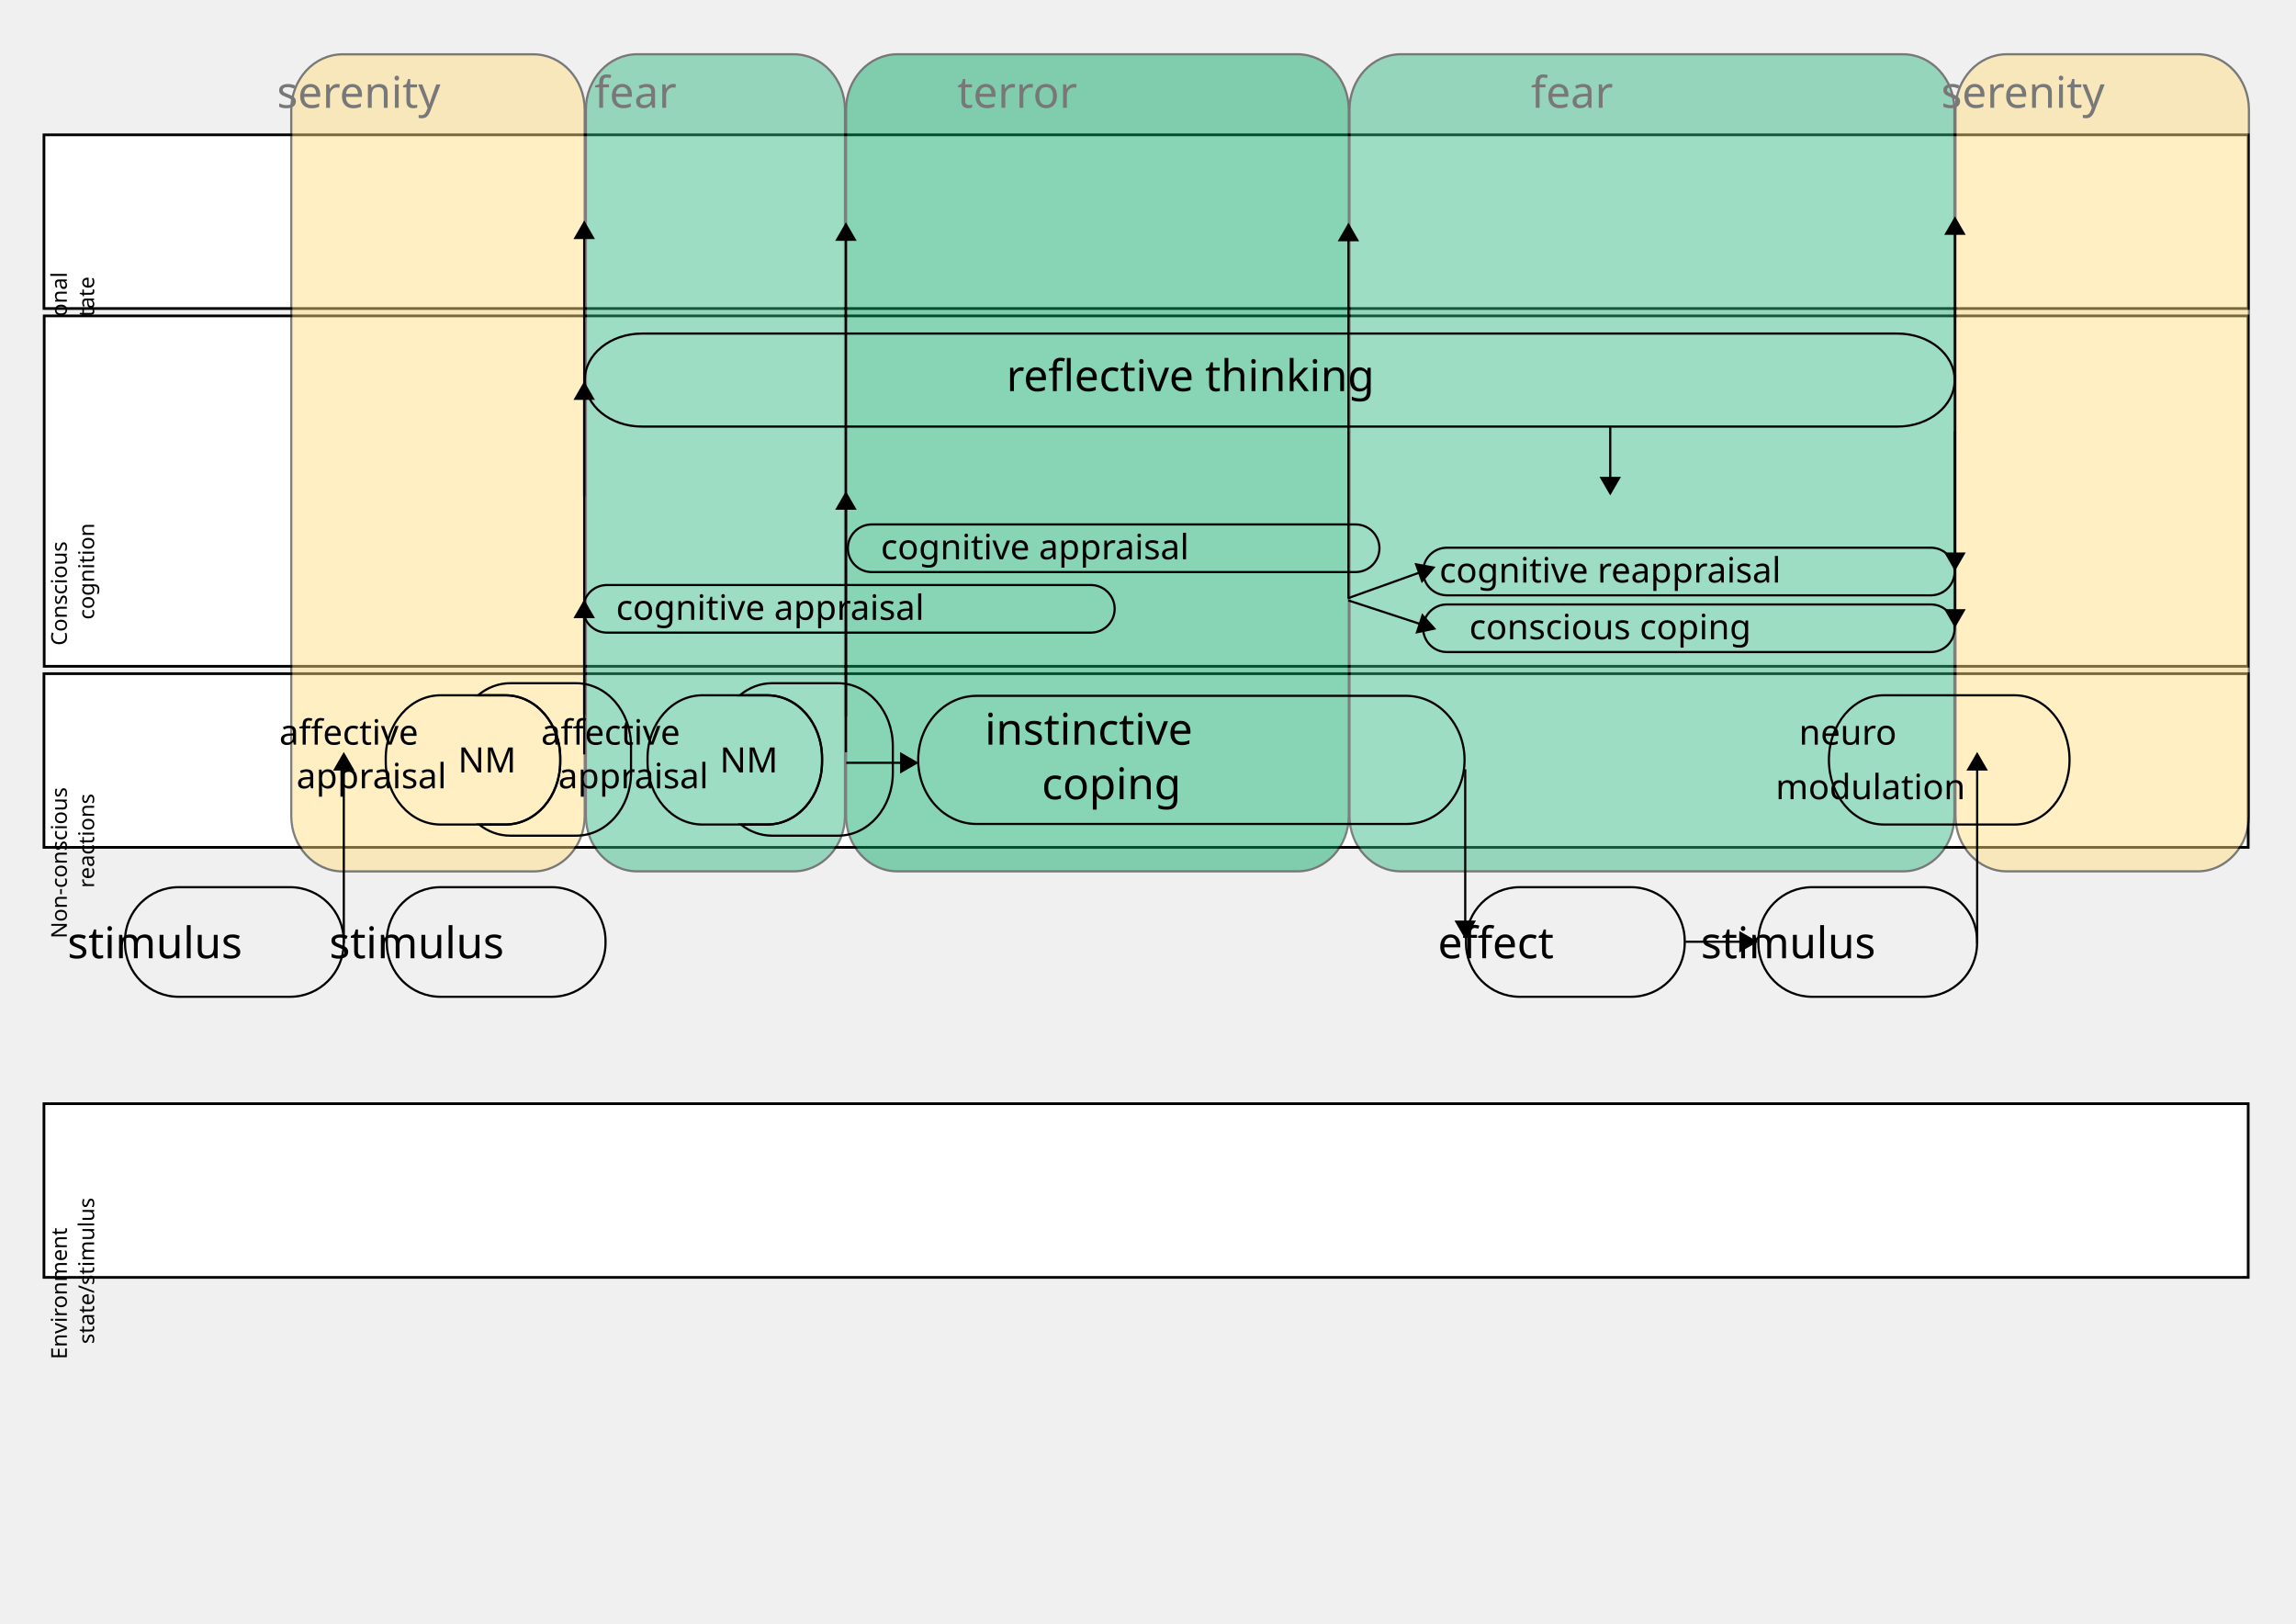
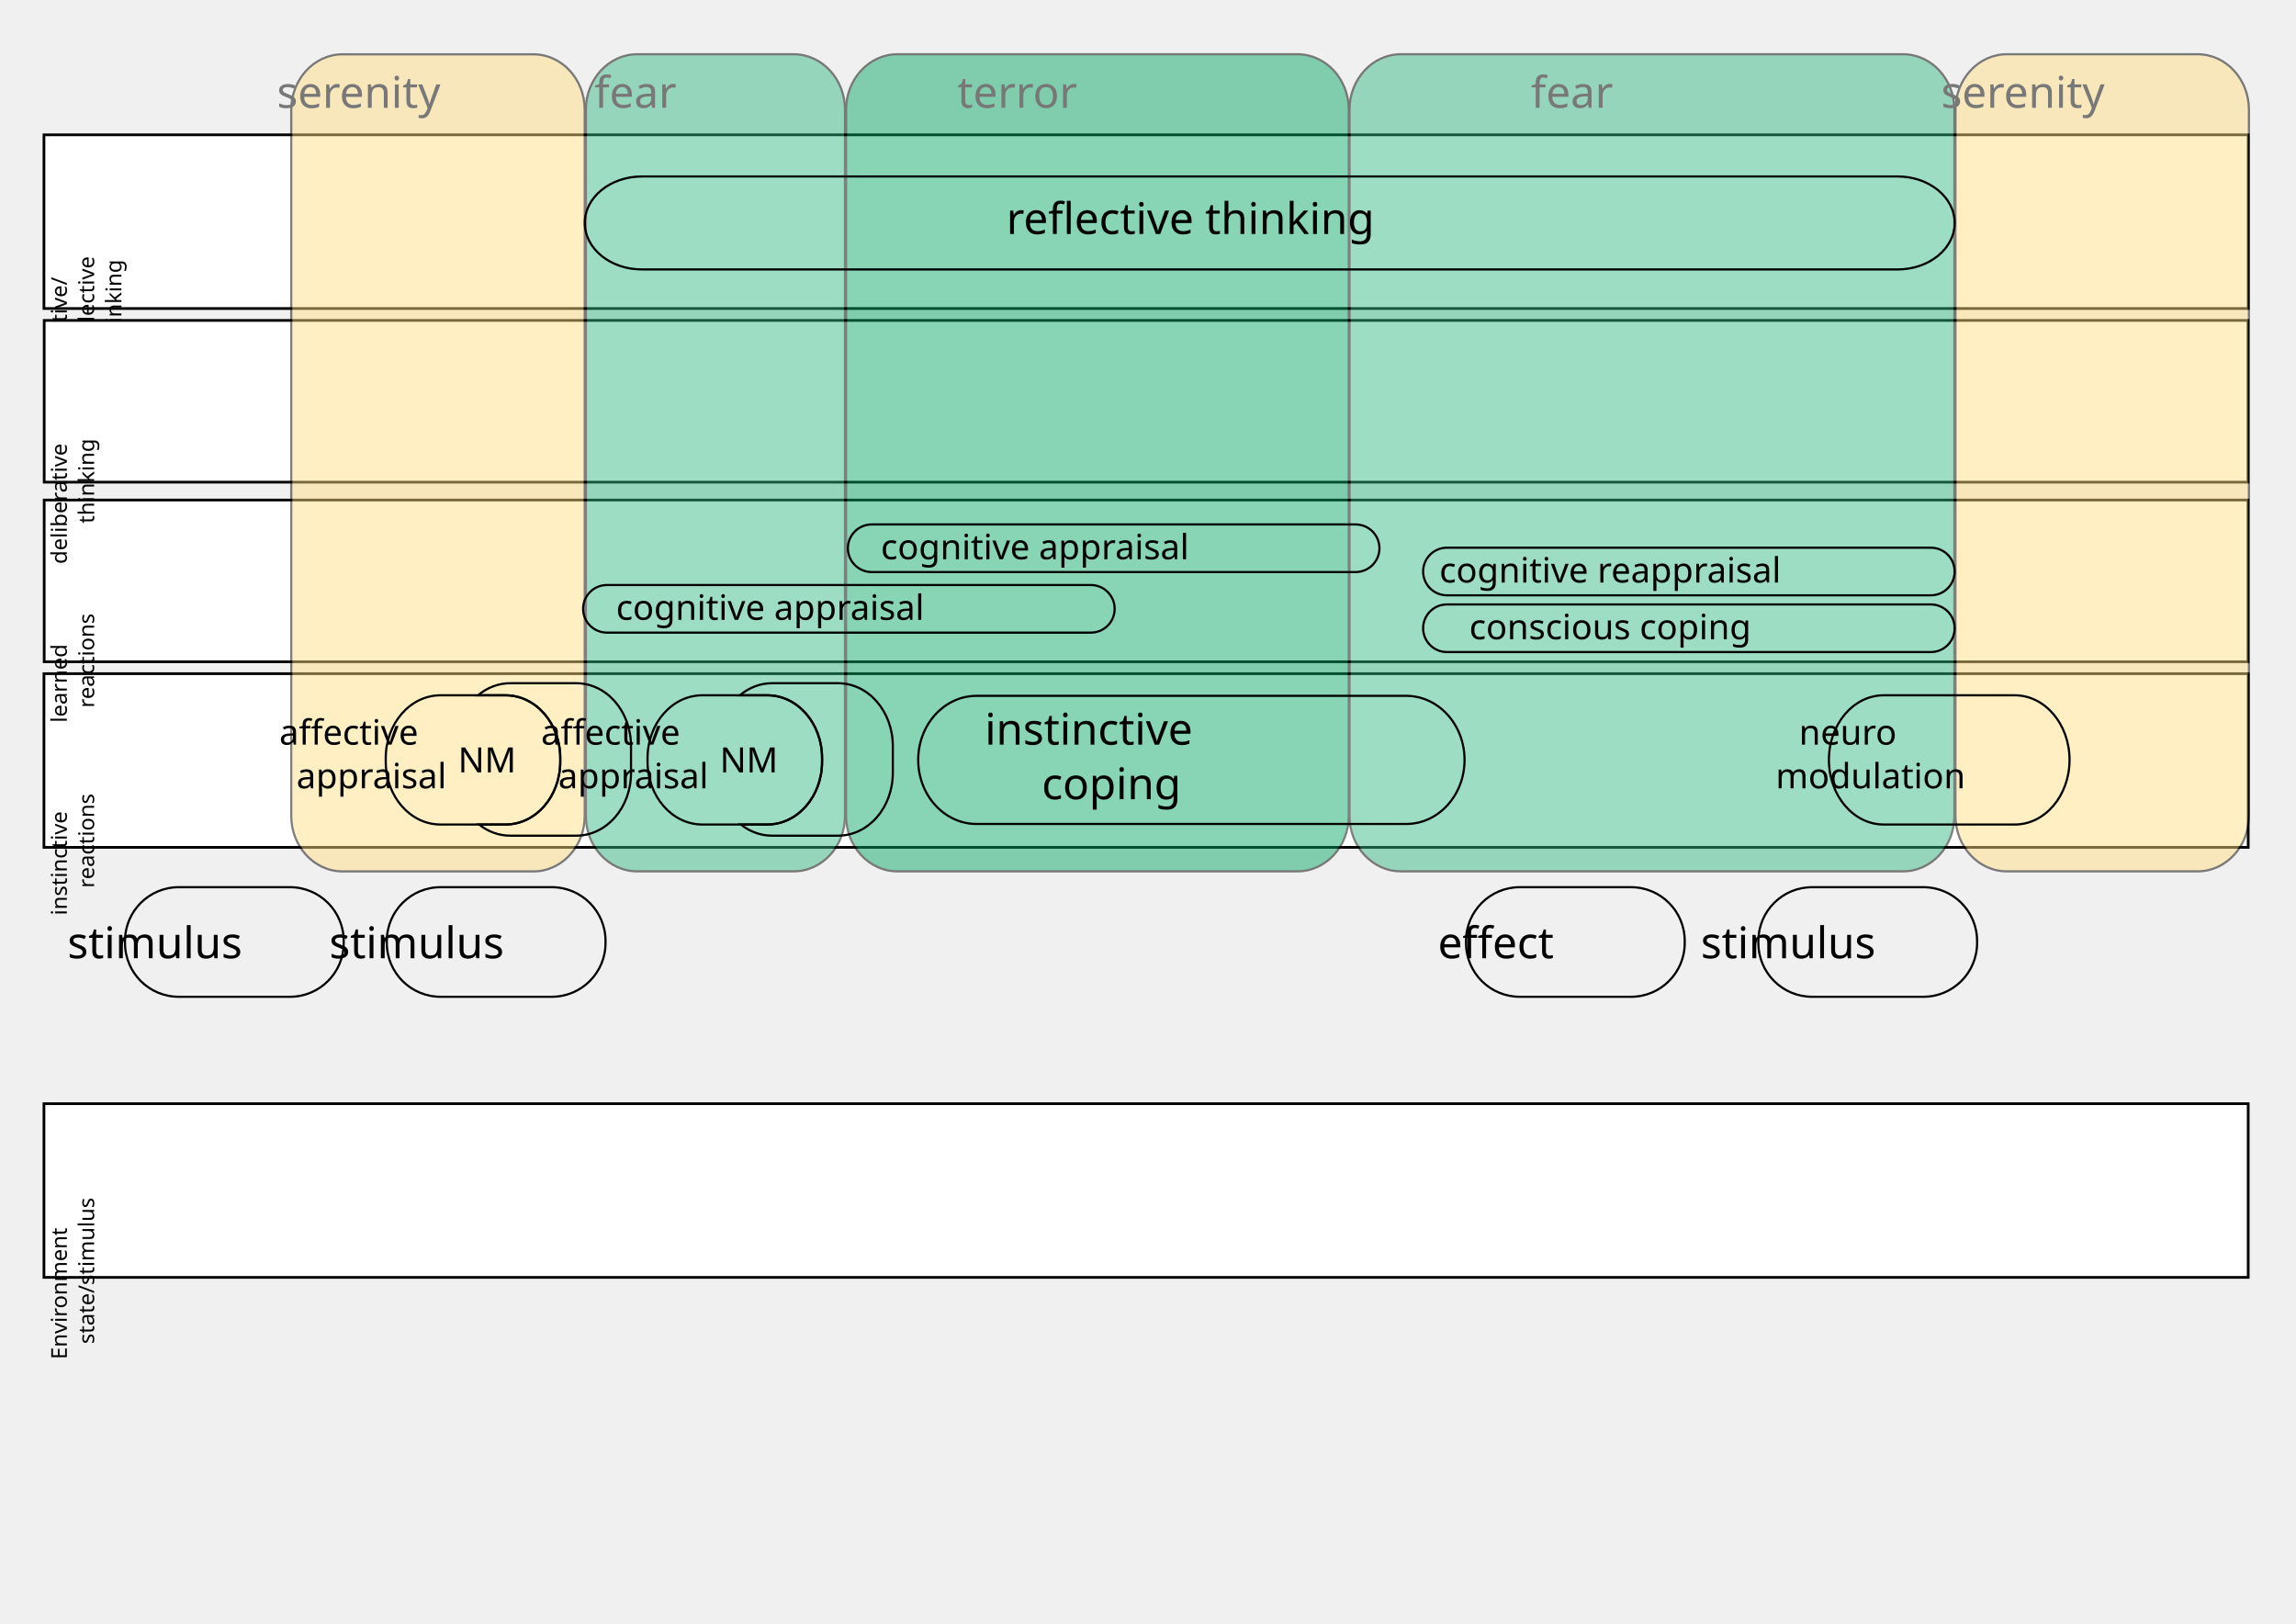
<svg xmlns="http://www.w3.org/2000/svg" xmlns:ns1="http://www.openswatchbook.org/uri/2009/osb" width="1052.362" height="744.094" id="svg2" version="1.1">
  <defs id="defs4">
    <marker orient="auto" refY="0.0" refX="0.0" id="DotL" style="overflow:visible">
      <path id="path5061" d="M -2.5,-1.0 C -2.5,1.76 -4.74,4.0 -7.5,4.0 C -10.26,4.0 -12.5,1.76 -12.5,-1.0 C -12.5,-3.76 -10.26,-6.0 -7.5,-6.0 C -4.74,-6.0 -2.5,-3.76 -2.5,-1.0 z " style="fill-rule:evenodd;stroke:#000000;stroke-width:1.0pt" transform="scale(0.8) translate(7.4, 1)" />
    </marker>
    <marker orient="auto" refY="0.0" refX="0.0" id="TriangleInL" style="overflow:visible">
      <path id="path5133" d="M 5.77,0.0 L -2.88,5.0 L -2.88,-5.0 L 5.77,0.0 z " style="fill-rule:evenodd;stroke:#000000;stroke-width:1.0pt" transform="scale(-0.8)" />
    </marker>
    <marker orient="auto" refY="0.0" refX="0.0" id="TriangleOutL" style="overflow:visible">
      <path id="path4968" d="M 5.77,0.0 L -2.88,5.0 L -2.88,-5.0 L 5.77,0.0 z " style="fill-rule:evenodd;stroke:#000000;stroke-width:1.0pt" transform="scale(0.8)" />
    </marker>
    <marker orient="auto" refY="0.0" refX="0.0" id="Arrow2Mstart" style="overflow:visible">
      <path id="path4725" style="fill-rule:evenodd;stroke-width:0.625;stroke-linejoin:round" d="M 8.719,4.034 L -2.207,0.016 L 8.719,-4.002 C 6.973,-1.63 6.983,1.616 8.719,4.034 z " transform="scale(0.6) translate(0,0)" />
    </marker>
    <linearGradient id="linearGradient3918" ns1:paint="solid">
      <stop style="stop-color:#000000;stop-opacity:1;" offset="0" id="stop3920" />
    </linearGradient>
    <marker orient="auto" refY="0" refX="0" id="Arrow2Mend" style="overflow:visible">
      <path id="path3924" style="fill-rule:evenodd;stroke-width:0.625;stroke-linejoin:round" d="M 8.719,4.034 -2.207,0.016 8.719,-4.002 c -1.745,2.372 -1.735,5.617 -6e-7,8.035 z" transform="scale(-0.6,-0.6)" />
    </marker>
    <marker orient="auto" refY="0" refX="0" id="Arrow1Lend" style="overflow:visible">
      <path id="path3900" d="M 0,0 5,-5 -12.5,0 5,5 0,0 z" style="fill-rule:evenodd;stroke:#000000;stroke-width:1pt" transform="matrix(-0.8,0,0,-0.8,-10,0)" />
    </marker>
    <marker orient="auto" refY="0" refX="0" id="Arrow2Mend-1" style="overflow:visible">
      <path id="path3924-7" style="fill-rule:evenodd;stroke-width:0.625;stroke-linejoin:round" d="M 8.719,4.034 -2.207,0.016 8.719,-4.002 c -1.745,2.372 -1.735,5.617 -6e-7,8.035 z" transform="scale(-0.6,-0.6)" />
    </marker>
    <marker orient="auto" refY="0" refX="0" id="Arrow2Mend-5" style="overflow:visible">
      <path id="path3924-2" style="fill-rule:evenodd;stroke-width:0.625;stroke-linejoin:round" d="M 8.719,4.034 -2.207,0.016 8.719,-4.002 c -1.745,2.372 -1.735,5.617 -6e-7,8.035 z" transform="scale(-0.6,-0.6)" />
    </marker>
  </defs>
  <g transform="translate(0,-308.2677)" style="display:inline" id="g3131">
    <g id="g4045" transform="translate(0,0.9368543)">
      <rect y="616.056" x="20.15" height="79.594" width="1010.303" id="rect3181" style="fill:#ffffff;fill-opacity:1;stroke:#000000;stroke-width:1.24;stroke-miterlimit:4;stroke-opacity:1;stroke-dasharray:none" />
      <text transform="matrix(0,-1,1,0,0,0)" id="text4002" y="30.637" x="-656.234" style="font-size:40px;font-style:normal;font-weight:normal;line-height:125%;letter-spacing:0px;word-spacing:0px;fill:#000000;fill-opacity:1;stroke:none;font-family:Sans" xml:space="preserve">
-         <tspan style="font-size:10px;text-align:center;text-anchor:middle" y="30.637" x="-654.642" id="tspan4004">Non-conscious </tspan>
+         <tspan style="font-size:10px;text-align:center;text-anchor:middle" y="30.637" x="-654.847" id="tspan4004">instinctive </tspan>
        <tspan id="tspan4006" style="font-size:10px;text-align:center;text-anchor:middle" y="43.137" x="-656.234">reactions</tspan>
      </text>
    </g>
    <g id="g4092" transform="translate(0,198)">
      <rect style="fill:#ffffff;fill-opacity:1;stroke:#000000;stroke-width:1.24;stroke-miterlimit:4;stroke-opacity:1;stroke-dasharray:none" id="rect4094" width="1010.303" height="79.594" x="20.15" y="616.056" />
      <text xml:space="preserve" style="font-size:40px;font-style:normal;font-weight:normal;line-height:125%;letter-spacing:0px;word-spacing:0px;fill:#000000;fill-opacity:1;stroke:none;font-family:Sans" x="-656.234" y="30.637" id="text4096" transform="matrix(0,-1,1,0,0,0)">
        <tspan x="-656.234" y="30.637" style="font-size:10px;text-align:center;text-anchor:middle" id="tspan4100">Environment</tspan>
        <tspan x="-656.234" y="43.137" style="font-size:10px;text-align:center;text-anchor:middle" id="tspan4118">state/stimulus</tspan>
      </text>
    </g>
-     <g id="g3139">
+     <g id="g3139" transform="translate(0,7.6293943e-6)">
      <rect style="fill:#ffffff;fill-opacity:1;stroke:#000000;stroke-width:1.239;stroke-miterlimit:4;stroke-opacity:1;stroke-dasharray:none" id="rect4104" width="1010.303" height="79.594" x="20.15" y="370.056" />
      <text xml:space="preserve" style="font-size:40px;font-style:normal;font-weight:normal;line-height:125%;letter-spacing:0px;word-spacing:0px;fill:#000000;fill-opacity:1;stroke:none;font-family:Sans" x="-410.234" y="30.637" id="text4106" transform="matrix(0,-1,1,0,0,0)">
-         <tspan x="-408.642" y="30.637" style="font-size:10px;text-align:center;text-anchor:middle" id="tspan4110">Emotional </tspan>
-         <tspan x="-410.234" y="43.137" style="font-size:10px;text-align:center;text-anchor:middle" id="tspan4114">state</tspan>
-       </text>
-     </g>
-     <g id="g3145">
-       <rect style="fill:#ffffff;fill-opacity:1;stroke:#000000;stroke-width:1.241;stroke-miterlimit:4;stroke-opacity:1;stroke-dasharray:none" id="rect3135" width="1010.093" height="160.581" x="20.255" y="453.031" />
-       <text transform="matrix(0,-1,1,0,0,0)" id="text3126" y="30.637" x="-533.717" style="font-size:40px;font-style:normal;font-weight:normal;line-height:125%;letter-spacing:0px;word-spacing:0px;fill:#000000;fill-opacity:1;stroke:none;font-family:Sans" xml:space="preserve">
-         <tspan id="tspan3128" style="font-size:10px;text-align:center;text-anchor:middle" y="30.637" x="-532.125">Conscious </tspan>
-         <tspan id="tspan3130" style="font-size:10px;text-align:center;text-anchor:middle" y="43.137" x="-533.717">cognition</tspan>
+         <tspan x="-410.234" y="30.637" style="font-size:10px;text-align:center;text-anchor:middle" id="tspan4114">reflictive/</tspan>
+         <tspan x="-410.234" y="43.137" style="font-size:10px;text-align:center;text-anchor:middle" id="tspan3170">self-reflective</tspan>
+         <tspan x="-410.234" y="55.637" style="font-size:10px;text-align:center;text-anchor:middle" id="tspan3172">thinking</tspan>
+       </text>
+     </g>
+     <g id="g3145" transform="translate(0,10.46145)">
+       <rect style="fill:#ffffff;fill-opacity:1;stroke:#000000;stroke-width:1.241;stroke-miterlimit:4;stroke-opacity:1;stroke-dasharray:none" id="rect3135" width="1010.093" height="74.114" x="20.255" y="526.959" />
+       <text transform="matrix(0,-1,1,0,0,0)" id="text3126" y="30.637" x="-564.148" style="font-size:40px;font-style:normal;font-weight:normal;line-height:125%;letter-spacing:0px;word-spacing:0px;fill:#000000;fill-opacity:1;stroke:none;font-family:Sans" xml:space="preserve">
+         <tspan id="tspan3130" style="font-size:10px;text-align:center;text-anchor:middle" y="30.637" x="-564.148">learned</tspan>
+         <tspan style="font-size:10px;text-align:center;text-anchor:middle" y="43.137" x="-564.148" id="tspan3152">reactions</tspan>
+       </text>
+     </g>
+     <g id="g3158" transform="translate(0,-71.85085)">
+       <rect y="526.959" x="20.255" height="74.114" width="1010.093" id="rect3160" style="fill:#ffffff;fill-opacity:1;stroke:#000000;stroke-width:1.241;stroke-miterlimit:4;stroke-opacity:1;stroke-dasharray:none" />
+       <text xml:space="preserve" style="font-size:40px;font-style:normal;font-weight:normal;line-height:125%;letter-spacing:0px;word-spacing:0px;fill:#000000;fill-opacity:1;stroke:none;font-family:Sans" x="-564.148" y="30.637" id="text3162" transform="matrix(0,-1,1,0,0,0)">
+         <tspan x="-564.148" y="30.637" style="font-size:10px;text-align:center;text-anchor:middle" id="tspan3164">deliberative</tspan>
+         <tspan id="tspan3166" x="-564.148" y="43.137" style="font-size:10px;text-align:center;text-anchor:middle">thinking</tspan>
      </text>
    </g>
  </g>
  <g id="layer2" style="opacity:0.5;display:inline">
    <g id="g3978">
      <rect ry="25.431" rx="23.541" y="24.889" x="133.497" height="374.455" width="134.505" id="rect3127" style="fill:#ffdd7f;fill-opacity:0.941;stroke:#000000;stroke-width:1;stroke-miterlimit:4;stroke-opacity:1;stroke-dasharray:none" />
      <text xml:space="preserve" style="font-size:40px;font-style:normal;font-weight:normal;line-height:125%;letter-spacing:0px;word-spacing:0px;fill:#000000;fill-opacity:1;stroke:none;display:inline;font-family:Sans" x="200.798" y="49.414" id="text3968-1">
        <tspan id="tspan3970-7" x="200.798" y="49.414" style="font-size:20px;text-align:center;text-anchor:middle">serenity</tspan>
      </text>
    </g>
    <g id="g3983" transform="translate(135.0352,-0.03053779)">
      <rect style="fill:#2eb67f;fill-opacity:0.941;stroke:#000000;stroke-width:1;stroke-miterlimit:4;stroke-opacity:1;stroke-dasharray:none" id="rect3985" width="118.766" height="374.455" x="133.497" y="24.889" rx="23.541" ry="25.431" />
      <text id="text3987" y="49.414" x="192.66" style="font-size:40px;font-style:normal;font-weight:normal;line-height:125%;letter-spacing:0px;word-spacing:0px;fill:#000000;fill-opacity:1;stroke:none;display:inline;font-family:Sans" xml:space="preserve">
        <tspan style="font-size:20px;text-align:center;text-anchor:middle" y="49.414" x="192.66" id="tspan3989">fear</tspan>
      </text>
    </g>
    <g id="g3991" transform="translate(254.3012,-0.03053779)">
      <rect style="fill:#00a65f;fill-opacity:0.941;stroke:#000000;stroke-width:1;stroke-miterlimit:4;stroke-opacity:1;stroke-dasharray:none" id="rect3993" width="230.405" height="374.455" x="133.497" y="24.889" rx="23.541" ry="25.431" />
      <text id="text3995" y="49.414" x="248.397" style="font-size:40px;font-style:normal;font-weight:normal;line-height:125%;letter-spacing:0px;word-spacing:0px;fill:#000000;fill-opacity:1;stroke:none;display:inline;font-family:Sans" xml:space="preserve">
        <tspan style="font-size:20px;text-align:center;text-anchor:middle" y="49.414" x="248.397" id="tspan3997">terror</tspan>
      </text>
    </g>
    <g transform="translate(485.0352,-0.03053779)" id="g4009">
      <rect ry="25.431" rx="23.541" y="24.889" x="133.497" height="374.455" width="277.248" id="rect4011" style="fill:#2eb67f;fill-opacity:0.941;stroke:#000000;stroke-width:1;stroke-miterlimit:4;stroke-opacity:1;stroke-dasharray:none" />
      <text xml:space="preserve" style="font-size:40px;font-style:normal;font-weight:normal;line-height:125%;letter-spacing:0px;word-spacing:0px;fill:#000000;fill-opacity:1;stroke:none;display:inline;font-family:Sans" x="271.901" y="49.414" id="text4013">
        <tspan id="tspan4015" x="271.901" y="49.414" style="font-size:20px;text-align:center;text-anchor:middle">fear</tspan>
      </text>
    </g>
    <g id="g4017" transform="translate(762.7835,-0.03053779)">
      <rect style="fill:#ffdd7f;fill-opacity:0.941;stroke:#000000;stroke-width:1;stroke-miterlimit:4;stroke-opacity:1;stroke-dasharray:none" id="rect4019" width="134.505" height="374.455" x="133.497" y="24.889" rx="23.541" ry="25.431" />
      <text id="text4021" y="49.414" x="200.798" style="font-size:40px;font-style:normal;font-weight:normal;line-height:125%;letter-spacing:0px;word-spacing:0px;fill:#000000;fill-opacity:1;stroke:none;display:inline;font-family:Sans" xml:space="preserve">
        <tspan style="font-size:20px;text-align:center;text-anchor:middle" y="49.414" x="200.798" id="tspan4023">serenity</tspan>
      </text>
    </g>
  </g>
  <g id="layer3" style="display:inline">
    <text xml:space="preserve" style="font-size:40px;font-style:normal;font-weight:normal;line-height:125%;letter-spacing:0px;word-spacing:0px;fill:#000000;fill-opacity:1;stroke:none;font-family:Sans" x="228.457" y="98.112" id="text3964">
      <tspan id="tspan3966" x="228.457" y="98.112" />
    </text>
    <g id="g3994">
      <rect style="fill:none;stroke:#000000;stroke-width:1;stroke-miterlimit:4;stroke-opacity:1;stroke-dasharray:none" id="rect4041" width="100.237" height="50.221" x="57.3" y="406.572" ry="24.618" rx="24.618" />
      <text id="text3990" y="439.139" x="107.37" style="font-size:40px;font-style:normal;font-weight:normal;line-height:125%;letter-spacing:0px;word-spacing:0px;fill:#000000;fill-opacity:1;stroke:none;font-family:Sans" xml:space="preserve">
        <tspan style="font-size:20px;text-align:center;text-anchor:middle" y="439.139" x="107.37" id="tspan3992">stimulus</tspan>
      </text>
    </g>
    <g id="g4671" transform="translate(120,0)">
      <rect rx="24.618" ry="24.618" y="406.572" x="57.3" height="50.221" width="100.237" id="rect4673" style="fill:none;stroke:#000000;stroke-width:1;stroke-miterlimit:4;stroke-opacity:1;stroke-dasharray:none" />
      <text xml:space="preserve" style="font-size:40px;font-style:normal;font-weight:normal;line-height:125%;letter-spacing:0px;word-spacing:0px;fill:#000000;fill-opacity:1;stroke:none;font-family:Sans" x="107.37" y="439.139" id="text4675">
        <tspan id="tspan4677" x="107.37" y="439.139" style="font-size:20px;text-align:center;text-anchor:middle">stimulus</tspan>
      </text>
    </g>
-     <g transform="translate(0,-96)" id="g4701">
+     <g transform="translate(0,-168)" id="g4701">
      <rect rx="26.175" style="fill:none;stroke:#000000;stroke-width:1;stroke-miterlimit:4;stroke-opacity:1;stroke-dasharray:none" id="rect4703" width="627.883" height="42.612" x="268.032" y="248.867" ry="21.306" />
      <text id="text4705" y="275.231" x="582.017" style="font-size:40px;font-style:normal;font-weight:normal;line-height:125%;letter-spacing:0px;word-spacing:0px;fill:#000000;fill-opacity:1;stroke:none;font-family:Sans" xml:space="preserve">
        <tspan y="275.231" x="582.017" style="font-size:20px;text-align:center;text-anchor:middle" id="tspan4707">reflective thinking</tspan>
      </text>
    </g>
    <g transform="translate(350,4)" id="g4709">
      <rect ry="10.907" y="246.996" x="302.283" height="21.814" width="243.631" id="rect4711" style="fill:none;stroke:#000000;stroke-width:1;stroke-miterlimit:4;stroke-opacity:1;stroke-dasharray:none" rx="10.907" />
      <text xml:space="preserve" style="font-size:40px;font-style:normal;font-weight:normal;line-height:125%;letter-spacing:0px;word-spacing:0px;fill:#000000;fill-opacity:1;stroke:none;font-family:Sans" x="424.416" y="262.957" id="text4713">
        <tspan id="tspan4715" style="font-size:16px;text-align:center;text-anchor:middle" x="424.416" y="262.957">cognitive reappraisal</tspan>
      </text>
    </g>
    <g id="g4748" transform="translate(305.5885,-4)">
      <rect ry="29.362" y="322.881" x="115.261" height="58.724" width="250.421" id="rect4750" style="fill:none;stroke:#000000;stroke-width:1;stroke-miterlimit:4;stroke-opacity:1;stroke-dasharray:none" rx="26.777" />
      <text id="text4752" y="345.26" x="240.228" style="font-size:40px;font-style:normal;font-weight:normal;line-height:125%;letter-spacing:0px;word-spacing:0px;fill:#000000;fill-opacity:1;stroke:none;font-family:Sans" xml:space="preserve">
        <tspan style="font-size:20px;text-align:center;text-anchor:middle" y="345.26" x="240.228" id="tspan4756">instinctive</tspan>
        <tspan style="font-size:20px;text-align:center;text-anchor:middle" y="370.26" x="240.228" id="tspan4760">coping</tspan>
      </text>
    </g>
    <g transform="translate(748.6459,0)" id="g4774">
      <rect style="fill:none;stroke:#000000;stroke-width:1;stroke-miterlimit:4;stroke-opacity:1;stroke-dasharray:none" id="rect4776" width="100.237" height="50.221" x="57.3" y="406.572" ry="24.618" rx="24.618" />
      <text id="text4778" y="439.139" x="107.37" style="font-size:40px;font-style:normal;font-weight:normal;line-height:125%;letter-spacing:0px;word-spacing:0px;fill:#000000;fill-opacity:1;stroke:none;font-family:Sans" xml:space="preserve">
        <tspan style="font-size:20px;text-align:center;text-anchor:middle" y="439.139" x="107.37" id="tspan4780">stimulus</tspan>
      </text>
    </g>
    <g id="g4790" transform="translate(614.6459,0)">
      <rect rx="24.618" ry="24.618" y="406.572" x="57.3" height="50.221" width="100.237" id="rect4792" style="fill:none;stroke:#000000;stroke-width:1;stroke-miterlimit:4;stroke-opacity:1;stroke-dasharray:none" />
      <text xml:space="preserve" style="font-size:40px;font-style:normal;font-weight:normal;line-height:125%;letter-spacing:0px;word-spacing:0px;fill:#000000;fill-opacity:1;stroke:none;font-family:Sans" x="107.37" y="439.139" id="text4794">
        <tspan id="tspan4796" x="107.37" y="439.139" style="font-size:20px;text-align:center;text-anchor:middle">effect</tspan>
      </text>
    </g>
    <g id="g3159" transform="translate(350,30)">
      <rect rx="10.907" style="fill:none;stroke:#000000;stroke-width:1;stroke-miterlimit:4;stroke-opacity:1;stroke-dasharray:none" id="rect3161" width="243.631" height="21.814" x="302.283" y="246.996" ry="10.907" />
      <text id="text3163" y="262.957" x="424.416" style="font-size:40px;font-style:normal;font-weight:normal;line-height:125%;letter-spacing:0px;word-spacing:0px;fill:#000000;fill-opacity:1;stroke:none;font-family:Sans" xml:space="preserve">
        <tspan y="262.957" x="424.416" style="font-size:16px;text-align:center;text-anchor:middle" id="tspan3165">conscious coping</tspan>
      </text>
    </g>
    <g id="g4203" transform="translate(722.2344,-4)">
      <rect ry="29.612" y="322.63" x="116.038" height="59.224" width="110.29" id="rect4205" style="fill:none;stroke:#000000;stroke-width:1;stroke-miterlimit:4;stroke-opacity:1;stroke-dasharray:none" rx="25.111" />
      <text id="text4207" y="345.26" x="171.515" style="font-size:40px;font-style:normal;font-weight:normal;line-height:125%;letter-spacing:0px;word-spacing:0px;fill:#000000;fill-opacity:1;stroke:none;font-family:Sans" xml:space="preserve">
        <tspan style="font-size:16px;text-align:center;text-anchor:middle" y="345.26" x="171.515" id="tspan4209">neuro</tspan>
-         <tspan style="font-size:16px;text-align:center;text-anchor:middle" y="370.26" x="171.515" id="tspan4211">modulation</tspan>
+         <tspan style="font-size:16px;text-align:center;text-anchor:middle" y="365.26" x="171.515" id="tspan4211">modulation</tspan>
      </text>
    </g>
    <g id="g4173">
      <rect rx="25.111" style="fill:none;stroke:#000000;stroke-width:1;stroke-miterlimit:4;stroke-opacity:1;stroke-dasharray:none" id="rect4163" width="79.994" height="59.224" x="296.802" y="318.63" ry="28.793" />
      <g id="g4010" transform="translate(148,0)">
-         <path id="rect4012" transform="translate(-148,0)" d="M 353.906 313.094 C 348.354 313.094 343.242 315.152 339.094 318.625 L 351.688 318.625 C 365.599 318.625 376.781 331.486 376.781 347.438 L 376.781 349.062 C 376.781 365.014 365.599 377.844 351.688 377.844 L 339.562 377.844 C 343.624 381.079 348.565 382.969 353.906 382.969 L 384.094 382.969 C 398.005 382.969 409.219 370.139 409.219 354.188 L 409.219 341.906 C 409.219 325.955 398.005 313.094 384.094 313.094 L 353.906 313.094 z " style="fill:none;stroke:#000000;stroke-width:1;stroke-miterlimit:4;stroke-opacity:1;stroke-dasharray:none" />
+         <path id="rect4012" transform="translate(-148,0)" d="m 353.906,313.094 c -5.552,0 -10.664,2.059 -14.812,5.531 l 12.594,0 c 13.911,0 25.094,12.861 25.094,28.812 l 0,1.625 c 0,15.952 -11.182,28.781 -25.094,28.781 l -12.125,0 c 4.061,3.235 9.003,5.125 14.344,5.125 l 30.188,0 c 13.911,0 25.125,-12.83 25.125,-28.781 l 0,-12.281 c 0,-15.952 -11.214,-28.812 -25.125,-28.812 l -30.188,0 z" style="fill:none;stroke:#000000;stroke-width:1;stroke-miterlimit:4;stroke-opacity:1;stroke-dasharray:none" />
        <text xml:space="preserve" style="font-size:40px;font-style:normal;font-weight:normal;line-height:125%;letter-spacing:0px;word-spacing:0px;fill:#000000;fill-opacity:1;stroke:none;font-family:Sans" x="242.069" y="353.969" id="text4014">
          <tspan id="tspan4016" x="242.069" y="353.969" style="font-size:16px;text-align:center;text-anchor:middle">NM</tspan>
        </text>
        <text id="text4020" y="341.26" x="189.076" style="font-size:40px;font-style:normal;font-weight:normal;line-height:125%;letter-spacing:0px;word-spacing:0px;fill:#000000;fill-opacity:1;stroke:none;font-family:Sans" xml:space="preserve">
          <tspan style="font-size:16px;text-align:center;text-anchor:middle" y="341.26" x="189.076" id="tspan4022">affective</tspan>
          <tspan style="font-size:16px;text-align:center;text-anchor:middle" y="361.26" x="189.076" id="tspan4024">appraisal</tspan>
        </text>
      </g>
    </g>
    <g id="g4026" transform="translate(-35.01595,21.10099)">
      <rect rx="10.907" style="fill:none;stroke:#000000;stroke-width:1;stroke-miterlimit:4;stroke-opacity:1;stroke-dasharray:none" id="rect4028" width="243.631" height="21.814" x="302.283" y="246.996" ry="10.907" />
      <text id="text4030" y="262.957" x="424.416" style="font-size:40px;font-style:normal;font-weight:normal;line-height:125%;letter-spacing:0px;word-spacing:0px;fill:#000000;fill-opacity:1;stroke:none;font-family:Sans" xml:space="preserve">
        <tspan y="262.957" x="424.416" style="font-size:16px;text-align:center;text-anchor:middle" id="tspan4032">cognitive appraisal</tspan>
      </text>
    </g>
    <g id="g4034" transform="translate(86.3425,-6.658424)">
      <rect rx="10.907" style="fill:none;stroke:#000000;stroke-width:1;stroke-miterlimit:4;stroke-opacity:1;stroke-dasharray:none" id="rect4036" width="243.631" height="21.814" x="302.283" y="246.996" ry="10.907" />
      <text id="text4038" y="262.957" x="424.416" style="font-size:40px;font-style:normal;font-weight:normal;line-height:125%;letter-spacing:0px;word-spacing:0px;fill:#000000;fill-opacity:1;stroke:none;font-family:Sans" xml:space="preserve">
        <tspan y="262.957" x="424.416" style="font-size:16px;text-align:center;text-anchor:middle" id="tspan4040">cognitive appraisal</tspan>
      </text>
    </g>
    <g id="g4183" transform="translate(-120,0)">
      <rect ry="28.793" y="318.63" x="296.802" height="59.224" width="79.994" id="rect4185" style="fill:none;stroke:#000000;stroke-width:1;stroke-miterlimit:4;stroke-opacity:1;stroke-dasharray:none" rx="25.111" />
      <g transform="translate(148,0)" id="g4187">
        <path style="fill:none;stroke:#000000;stroke-width:1;stroke-miterlimit:4;stroke-opacity:1;stroke-dasharray:none" d="m 353.906,313.094 c -5.552,0 -10.664,2.059 -14.812,5.531 l 12.594,0 c 13.911,0 25.094,12.861 25.094,28.812 l 0,1.625 c 0,15.952 -11.182,28.781 -25.094,28.781 l -12.125,0 c 4.061,3.235 9.003,5.125 14.344,5.125 l 30.188,0 c 13.911,0 25.125,-12.83 25.125,-28.781 l 0,-12.281 c 0,-15.952 -11.214,-28.812 -25.125,-28.812 l -30.188,0 z" transform="translate(-148,0)" id="path4189" />
        <text id="text4191" y="353.969" x="242.069" style="font-size:40px;font-style:normal;font-weight:normal;line-height:125%;letter-spacing:0px;word-spacing:0px;fill:#000000;fill-opacity:1;stroke:none;font-family:Sans" xml:space="preserve">
          <tspan style="font-size:16px;text-align:center;text-anchor:middle" y="353.969" x="242.069" id="tspan4193">NM</tspan>
        </text>
        <text xml:space="preserve" style="font-size:40px;font-style:normal;font-weight:normal;line-height:125%;letter-spacing:0px;word-spacing:0px;fill:#000000;fill-opacity:1;stroke:none;font-family:Sans" x="189.076" y="341.26" id="text4195">
          <tspan id="tspan4197" x="189.076" y="341.26" style="font-size:16px;text-align:center;text-anchor:middle">affective</tspan>
          <tspan id="tspan4199" x="189.076" y="361.26" style="font-size:16px;text-align:center;text-anchor:middle">appraisal</tspan>
        </text>
      </g>
    </g>
  </g>
-   <g id="layer1" style="display:inline">
+   <g id="layer1" style="display:none">
    <path style="fill:none;stroke:#000000;stroke-width:1;stroke-linecap:butt;stroke-linejoin:miter;stroke-miterlimit:4;stroke-opacity:1;stroke-dasharray:none;marker-end:url(#TriangleOutL);display:inline" d="m 157.582,432.208 0,-81.929" id="path4126" />
    <g style="display:inline" id="g4428">
      <path style="fill:none;stroke:#000000;stroke-width:1;stroke-linecap:butt;stroke-linejoin:miter;stroke-miterlimit:4;stroke-opacity:1;stroke-dasharray:none;marker-end:url(#TriangleOutL);display:inline" d="m 267.77,327.512 0,-47.087" id="path4317" />
      <path id="path3164" d="m 267.77,345.721 0,-239.014" style="fill:none;stroke:#000000;stroke-width:1;stroke-linecap:butt;stroke-linejoin:miter;stroke-miterlimit:4;stroke-opacity:1;stroke-dasharray:none;marker-end:url(#TriangleOutL);display:inline" />
      <path id="path3125" d="m 267.77,227.512 0,-47.087" style="fill:none;stroke:#000000;stroke-width:1;stroke-linecap:butt;stroke-linejoin:miter;stroke-miterlimit:4;stroke-opacity:1;stroke-dasharray:none;marker-end:url(#TriangleOutL);display:inline" />
    </g>
    <path style="fill:none;stroke:#000000;stroke-width:1;stroke-linecap:butt;stroke-linejoin:miter;stroke-miterlimit:4;stroke-opacity:1;stroke-dasharray:none;marker-end:url(#TriangleOutL);display:inline" d="m 618.049,274.179 0,-166.436" id="path4728" />
    <g transform="translate(759.9562,0.8549024)" id="g4784" style="display:inline">
      <path style="fill:none;stroke:#000000;stroke-width:1;stroke-linecap:butt;stroke-linejoin:miter;stroke-miterlimit:4;stroke-opacity:1;stroke-dasharray:none;marker-end:url(#TriangleOutL);display:inline" d="m -372.23,327.525 0,-97.615" id="path4786" />
      <path id="path4788" d="m -372.23,343.856 0,-237.188" style="fill:none;stroke:#000000;stroke-width:1;stroke-linecap:butt;stroke-linejoin:miter;stroke-miterlimit:4;stroke-opacity:1;stroke-dasharray:none;marker-end:url(#TriangleOutL);display:inline" />
    </g>
    <path id="path4800" d="m 896.049,173.756 0,-68.962" style="fill:none;stroke:#000000;stroke-width:1;stroke-linecap:butt;stroke-linejoin:miter;stroke-miterlimit:4;stroke-opacity:1;stroke-dasharray:none;marker-end:url(#TriangleOutL);display:inline" />
    <path style="fill:none;stroke:#000000;stroke-width:1;stroke-linecap:butt;stroke-linejoin:miter;stroke-miterlimit:4;stroke-opacity:1;stroke-dasharray:none;marker-start:url(#TriangleInL);marker-end:none;display:inline" d="m 896.049,256.021 0,-84.338" id="path4802" />
    <path id="path5646" d="m 738.049,221.353 0,-25.541" style="fill:none;stroke:#000000;stroke-width:1;stroke-linecap:butt;stroke-linejoin:miter;stroke-miterlimit:4;stroke-opacity:1;stroke-dasharray:none;marker-start:url(#TriangleInL);marker-end:none;display:inline" />
    <path style="fill:none;stroke:#000000;stroke-width:1;stroke-linecap:butt;stroke-linejoin:miter;stroke-miterlimit:4;stroke-opacity:1;stroke-dasharray:none;marker-start:url(#TriangleInL);marker-end:none;display:inline" d="m 671.581,424.714 0,-72.185" id="path6044" />
    <path id="path6046" d="m 800.041,431.572 -27.52,0" style="fill:none;stroke:#000000;stroke-width:1;stroke-linecap:butt;stroke-linejoin:miter;stroke-miterlimit:4;stroke-opacity:1;stroke-dasharray:none;marker-start:url(#TriangleInL);marker-end:none;display:inline" />
    <path style="fill:none;stroke:#000000;stroke-width:1;stroke-linecap:butt;stroke-linejoin:miter;stroke-miterlimit:4;stroke-opacity:1;stroke-dasharray:none;marker-start:url(#TriangleInL);marker-end:none;display:inline" d="m 415.395,349.572 -27.52,0" id="path3151" />
    <path id="path3983" d="m 896.049,282.021 0,-84.338" style="fill:none;stroke:#000000;stroke-width:1;stroke-linecap:butt;stroke-linejoin:miter;stroke-miterlimit:4;stroke-opacity:1;stroke-dasharray:none;marker-start:url(#TriangleInL);marker-end:none;display:inline" />
    <path style="fill:none;stroke:#000000;stroke-width:1px;stroke-linecap:butt;stroke-linejoin:miter;stroke-opacity:1;marker-end:url(#TriangleOutL)" d="M 617.714,274.181 652.643,261.658" id="path3985" />
    <path style="fill:none;stroke:#000000;stroke-width:1;stroke-linecap:butt;stroke-linejoin:miter;stroke-miterlimit:4;stroke-opacity:1;stroke-dasharray:none;marker-end:url(#TriangleOutL);display:inline" d="m 906.228,432.208 0,-81.929" id="path4213" />
    <path id="path4217" d="m 617.995,275.16 34.964,11.455" style="fill:none;stroke:#000000;stroke-width:1;stroke-linecap:butt;stroke-linejoin:miter;stroke-miterlimit:4;stroke-opacity:1;stroke-dasharray:none;marker-end:url(#TriangleOutL)" />
  </g>
</svg>
